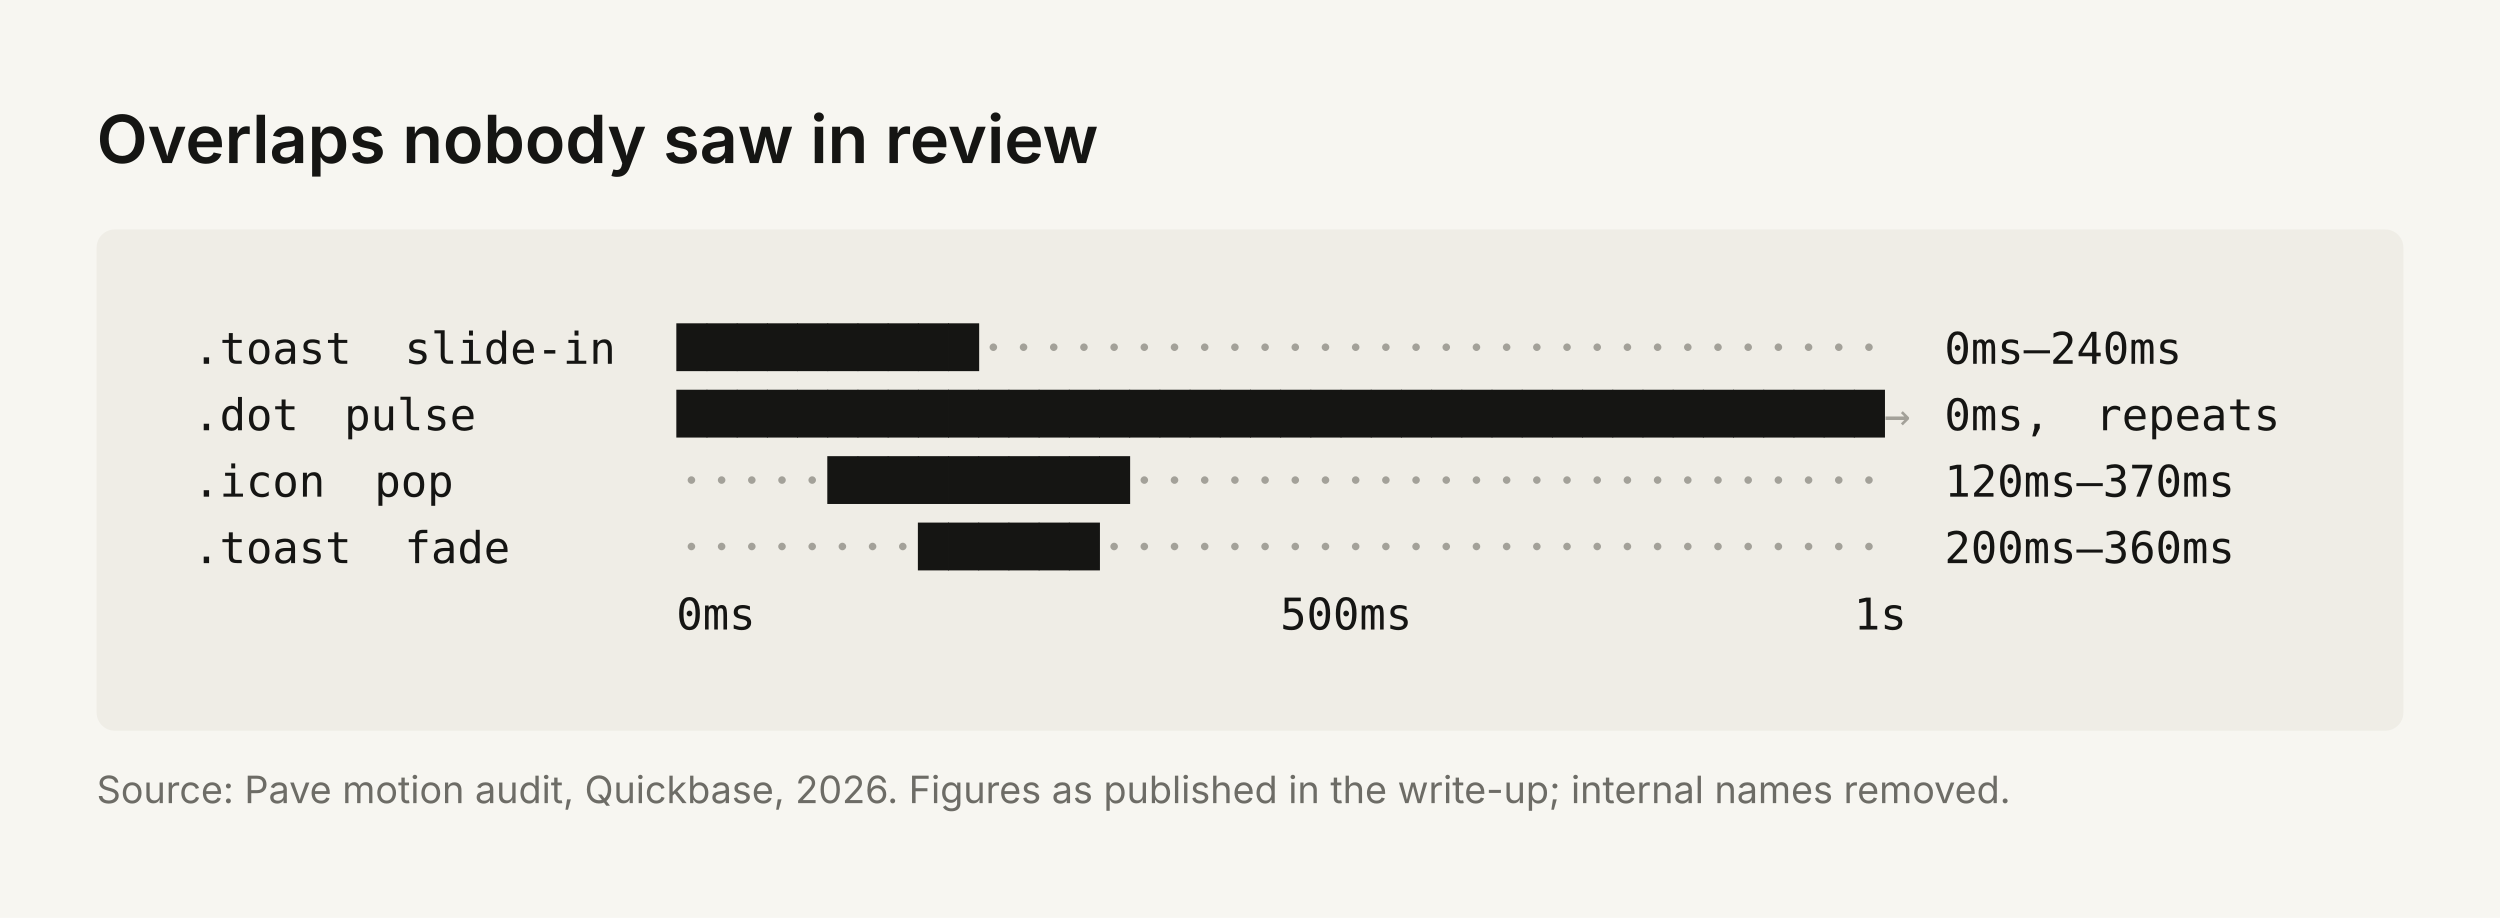
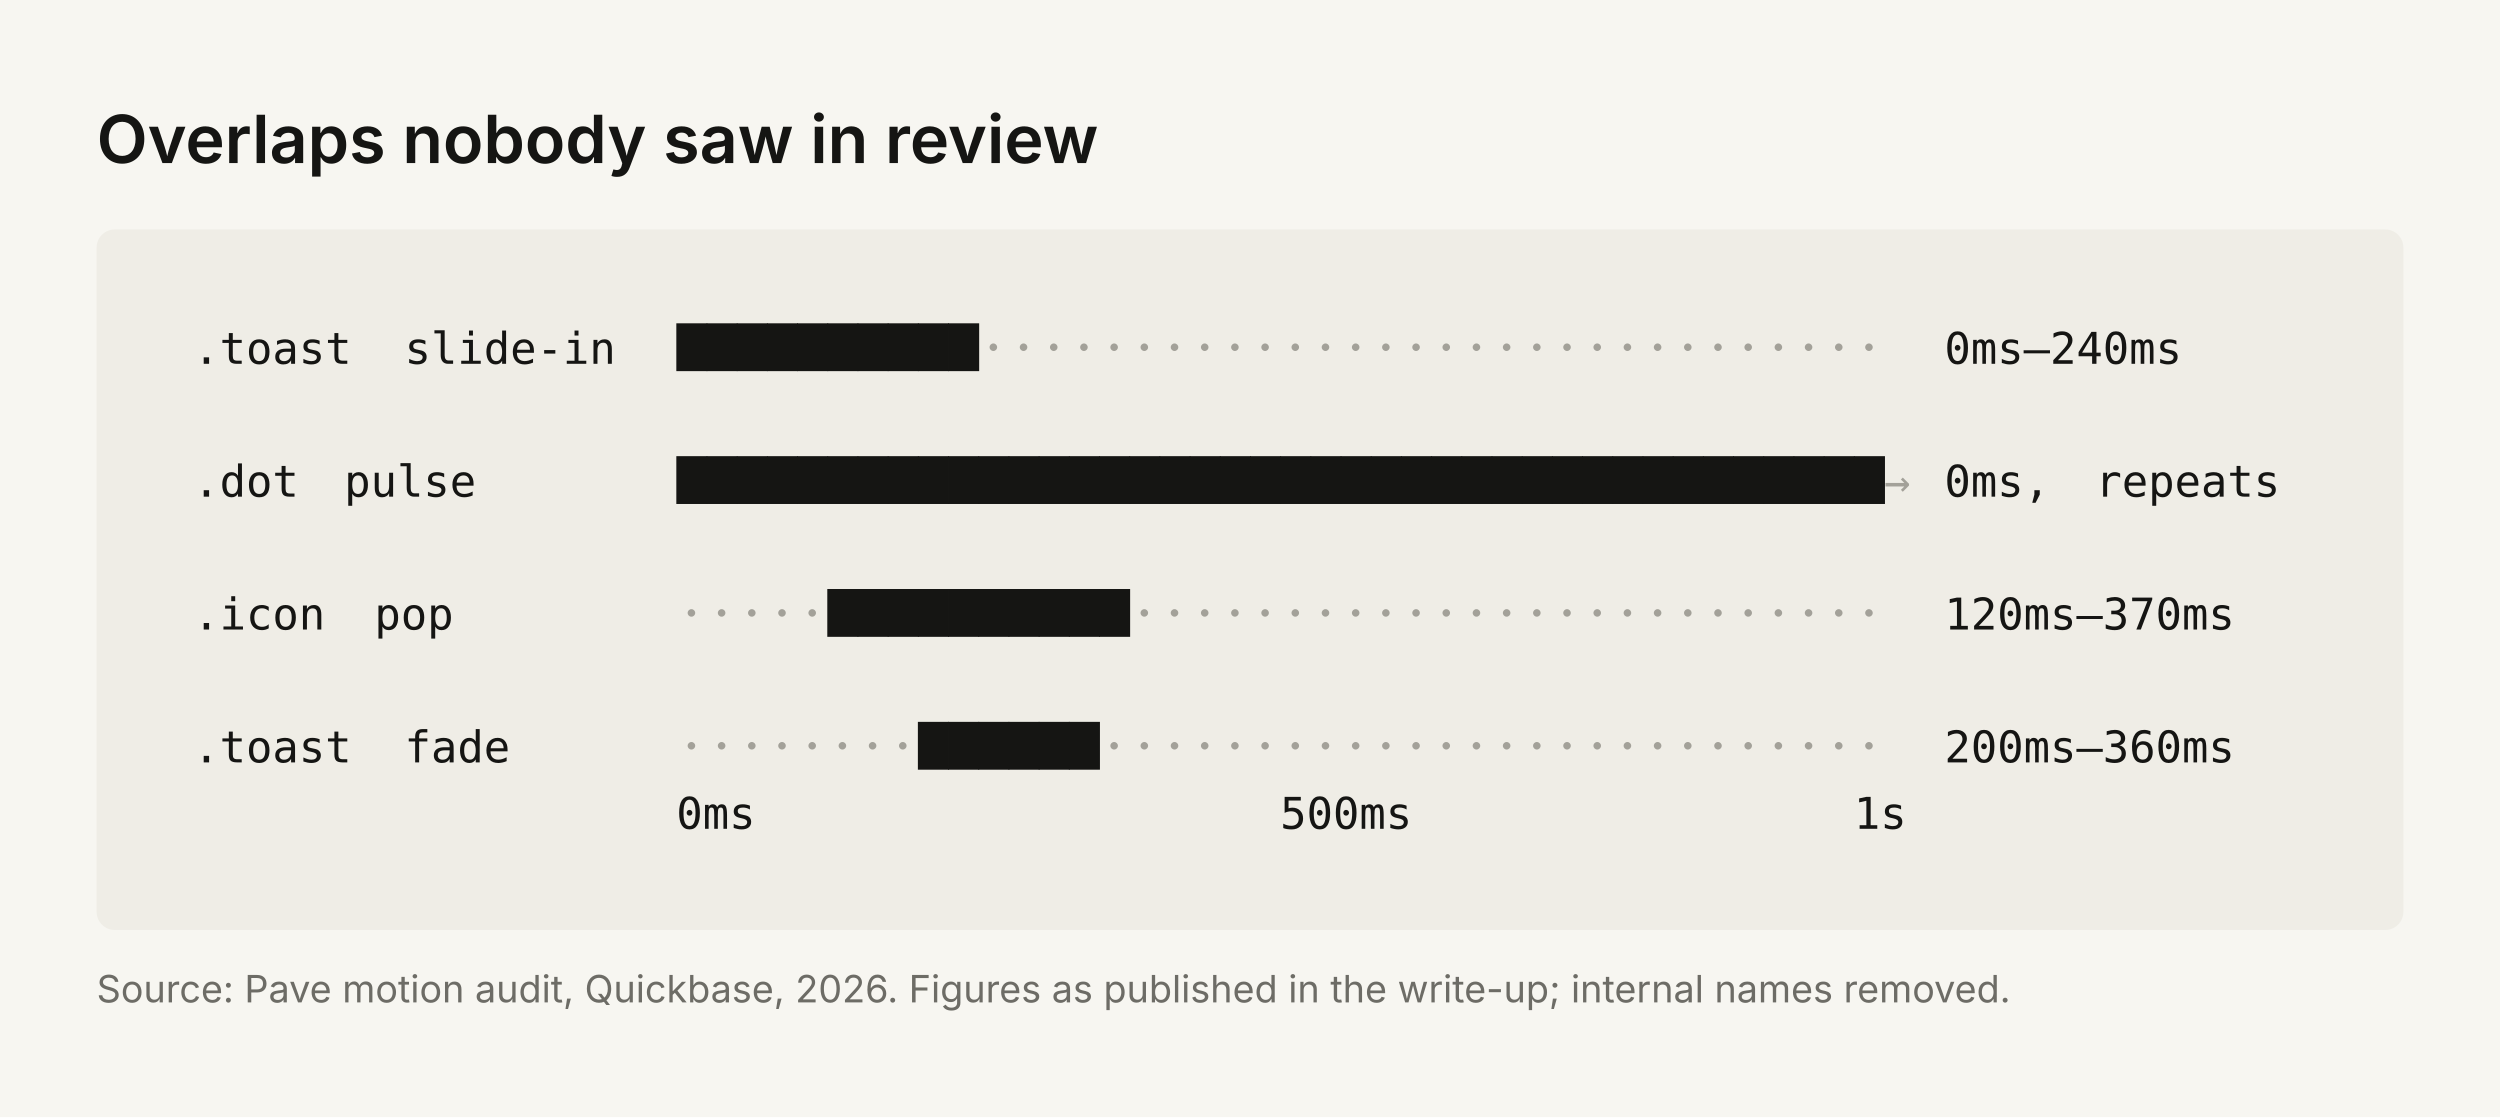
- <svg xmlns="http://www.w3.org/2000/svg" width="828" height="304" viewBox="0 0 828 304" role="img" aria-label="Overlaps nobody saw in review. .toast slide-in 0 to 240. .dot pulse 0 to 1000. .icon pop 120 to 370. .toast fade 200 to 360">
+ <svg xmlns="http://www.w3.org/2000/svg" width="828" height="370" viewBox="0 0 828 370" role="img" aria-label="Overlaps nobody saw in review. .toast slide-in 0 to 240. .dot pulse 0 to 1000. .icon pop 120 to 370. .toast fade 200 to 360">
  <defs />
  <rect width="100%" height="100%" fill="#f7f6f1" />
  <text x="32" y="54" font-family="system-ui, -apple-system, 'Segoe UI', sans-serif" font-size="22" font-weight="600" fill="#151513">Overlaps nobody saw in review</text>
-   <rect x="32" y="76" width="764" height="166" rx="6" fill="#efede6" />
+   <rect x="32" y="76" width="764" height="232" rx="6" fill="#efede6" />
  <g font-family="Menlo, 'DejaVu Sans Mono', Consolas, monospace" font-size="14.52">
    <text x="64" y="120.5" fill="#151513" textLength="60" lengthAdjust="spacingAndGlyphs">.toast</text>
    <text x="134" y="120.5" fill="#151513" textLength="80" lengthAdjust="spacingAndGlyphs">slide-in</text>
    <rect x="224" y="107.08" width="10.3" height="15.84" fill="#151513" />
    <rect x="234" y="107.08" width="10.3" height="15.84" fill="#151513" />
    <rect x="244" y="107.08" width="10.3" height="15.84" fill="#151513" />
    <rect x="254" y="107.08" width="10.3" height="15.84" fill="#151513" />
    <rect x="264" y="107.08" width="10.3" height="15.84" fill="#151513" />
    <rect x="274" y="107.08" width="10.3" height="15.84" fill="#151513" />
    <rect x="284" y="107.08" width="10.3" height="15.84" fill="#151513" />
    <rect x="294" y="107.08" width="10.3" height="15.84" fill="#151513" />
    <rect x="304" y="107.08" width="10.3" height="15.84" fill="#151513" />
    <rect x="314" y="107.08" width="10.3" height="15.84" fill="#151513" />
    <circle cx="329" cy="115" r="1.25" fill="#a3a199" />
    <circle cx="339" cy="115" r="1.25" fill="#a3a199" />
    <circle cx="349" cy="115" r="1.25" fill="#a3a199" />
    <circle cx="359" cy="115" r="1.25" fill="#a3a199" />
    <circle cx="369" cy="115" r="1.25" fill="#a3a199" />
    <circle cx="379" cy="115" r="1.25" fill="#a3a199" />
    <circle cx="389" cy="115" r="1.25" fill="#a3a199" />
    <circle cx="399" cy="115" r="1.25" fill="#a3a199" />
    <circle cx="409" cy="115" r="1.25" fill="#a3a199" />
    <circle cx="419" cy="115" r="1.25" fill="#a3a199" />
    <circle cx="429" cy="115" r="1.25" fill="#a3a199" />
    <circle cx="439" cy="115" r="1.25" fill="#a3a199" />
    <circle cx="449" cy="115" r="1.25" fill="#a3a199" />
    <circle cx="459" cy="115" r="1.25" fill="#a3a199" />
    <circle cx="469" cy="115" r="1.25" fill="#a3a199" />
    <circle cx="479" cy="115" r="1.25" fill="#a3a199" />
    <circle cx="489" cy="115" r="1.25" fill="#a3a199" />
    <circle cx="499" cy="115" r="1.25" fill="#a3a199" />
    <circle cx="509" cy="115" r="1.25" fill="#a3a199" />
    <circle cx="519" cy="115" r="1.25" fill="#a3a199" />
    <circle cx="529" cy="115" r="1.25" fill="#a3a199" />
    <circle cx="539" cy="115" r="1.25" fill="#a3a199" />
    <circle cx="549" cy="115" r="1.25" fill="#a3a199" />
    <circle cx="559" cy="115" r="1.25" fill="#a3a199" />
    <circle cx="569" cy="115" r="1.25" fill="#a3a199" />
    <circle cx="579" cy="115" r="1.25" fill="#a3a199" />
    <circle cx="589" cy="115" r="1.25" fill="#a3a199" />
    <circle cx="599" cy="115" r="1.25" fill="#a3a199" />
    <circle cx="609" cy="115" r="1.25" fill="#a3a199" />
    <circle cx="619" cy="115" r="1.25" fill="#a3a199" />
    <text x="644" y="120.5" fill="#151513" textLength="90" lengthAdjust="spacingAndGlyphs">0ms–240ms</text>
-     <text x="64" y="142.5" fill="#151513" textLength="40" lengthAdjust="spacingAndGlyphs">.dot</text>
-     <text x="114" y="142.5" fill="#151513" textLength="50" lengthAdjust="spacingAndGlyphs">pulse</text>
-     <rect x="224" y="129.08" width="10.3" height="15.84" fill="#151513" />
-     <rect x="234" y="129.08" width="10.3" height="15.84" fill="#151513" />
-     <rect x="244" y="129.08" width="10.3" height="15.84" fill="#151513" />
-     <rect x="254" y="129.08" width="10.3" height="15.84" fill="#151513" />
-     <rect x="264" y="129.08" width="10.3" height="15.84" fill="#151513" />
-     <rect x="274" y="129.08" width="10.3" height="15.84" fill="#151513" />
-     <rect x="284" y="129.08" width="10.3" height="15.84" fill="#151513" />
-     <rect x="294" y="129.08" width="10.3" height="15.84" fill="#151513" />
-     <rect x="304" y="129.08" width="10.3" height="15.84" fill="#151513" />
-     <rect x="314" y="129.08" width="10.3" height="15.84" fill="#151513" />
-     <rect x="324" y="129.08" width="10.3" height="15.84" fill="#151513" />
-     <rect x="334" y="129.08" width="10.3" height="15.84" fill="#151513" />
-     <rect x="344" y="129.08" width="10.3" height="15.84" fill="#151513" />
-     <rect x="354" y="129.08" width="10.3" height="15.84" fill="#151513" />
-     <rect x="364" y="129.08" width="10.3" height="15.84" fill="#151513" />
-     <rect x="374" y="129.08" width="10.3" height="15.84" fill="#151513" />
-     <rect x="384" y="129.08" width="10.3" height="15.84" fill="#151513" />
-     <rect x="394" y="129.08" width="10.3" height="15.84" fill="#151513" />
-     <rect x="404" y="129.08" width="10.3" height="15.84" fill="#151513" />
-     <rect x="414" y="129.08" width="10.3" height="15.84" fill="#151513" />
-     <rect x="424" y="129.08" width="10.3" height="15.84" fill="#151513" />
-     <rect x="434" y="129.08" width="10.3" height="15.84" fill="#151513" />
-     <rect x="444" y="129.08" width="10.3" height="15.84" fill="#151513" />
-     <rect x="454" y="129.08" width="10.3" height="15.84" fill="#151513" />
-     <rect x="464" y="129.08" width="10.3" height="15.84" fill="#151513" />
-     <rect x="474" y="129.08" width="10.3" height="15.84" fill="#151513" />
-     <rect x="484" y="129.08" width="10.3" height="15.84" fill="#151513" />
-     <rect x="494" y="129.08" width="10.3" height="15.84" fill="#151513" />
-     <rect x="504" y="129.08" width="10.3" height="15.84" fill="#151513" />
-     <rect x="514" y="129.08" width="10.3" height="15.84" fill="#151513" />
-     <rect x="524" y="129.08" width="10.3" height="15.84" fill="#151513" />
-     <rect x="534" y="129.08" width="10.3" height="15.84" fill="#151513" />
-     <rect x="544" y="129.08" width="10.3" height="15.84" fill="#151513" />
-     <rect x="554" y="129.08" width="10.3" height="15.84" fill="#151513" />
-     <rect x="564" y="129.08" width="10.3" height="15.84" fill="#151513" />
-     <rect x="574" y="129.08" width="10.3" height="15.84" fill="#151513" />
-     <rect x="584" y="129.08" width="10.3" height="15.84" fill="#151513" />
-     <rect x="594" y="129.08" width="10.3" height="15.84" fill="#151513" />
-     <rect x="604" y="129.08" width="10.3" height="15.84" fill="#151513" />
-     <rect x="614" y="129.08" width="10.3" height="15.84" fill="#151513" />
-     <text x="624" y="142.5" fill="#a3a199" textLength="10" lengthAdjust="spacingAndGlyphs">→</text>
-     <text x="644" y="142.5" fill="#151513" textLength="40" lengthAdjust="spacingAndGlyphs">0ms,</text>
-     <text x="694" y="142.5" fill="#151513" textLength="70" lengthAdjust="spacingAndGlyphs">repeats</text>
-     <text x="64" y="164.5" fill="#151513" textLength="50" lengthAdjust="spacingAndGlyphs">.icon</text>
-     <text x="124" y="164.5" fill="#151513" textLength="30" lengthAdjust="spacingAndGlyphs">pop</text>
-     <circle cx="229" cy="159" r="1.25" fill="#a3a199" />
-     <circle cx="239" cy="159" r="1.25" fill="#a3a199" />
-     <circle cx="249" cy="159" r="1.25" fill="#a3a199" />
-     <circle cx="259" cy="159" r="1.25" fill="#a3a199" />
-     <circle cx="269" cy="159" r="1.25" fill="#a3a199" />
+     <text x="64" y="164.5" fill="#151513" textLength="40" lengthAdjust="spacingAndGlyphs">.dot</text>
+     <text x="114" y="164.5" fill="#151513" textLength="50" lengthAdjust="spacingAndGlyphs">pulse</text>
+     <rect x="224" y="151.08" width="10.3" height="15.84" fill="#151513" />
+     <rect x="234" y="151.08" width="10.3" height="15.84" fill="#151513" />
+     <rect x="244" y="151.08" width="10.3" height="15.84" fill="#151513" />
+     <rect x="254" y="151.08" width="10.3" height="15.84" fill="#151513" />
+     <rect x="264" y="151.08" width="10.3" height="15.84" fill="#151513" />
    <rect x="274" y="151.08" width="10.3" height="15.84" fill="#151513" />
    <rect x="284" y="151.08" width="10.3" height="15.84" fill="#151513" />
    <rect x="294" y="151.08" width="10.3" height="15.84" fill="#151513" />
    <rect x="304" y="151.08" width="10.3" height="15.84" fill="#151513" />
    <rect x="314" y="151.08" width="10.3" height="15.84" fill="#151513" />
    <rect x="324" y="151.08" width="10.3" height="15.84" fill="#151513" />
    <rect x="334" y="151.08" width="10.3" height="15.84" fill="#151513" />
    <rect x="344" y="151.08" width="10.3" height="15.84" fill="#151513" />
    <rect x="354" y="151.08" width="10.3" height="15.84" fill="#151513" />
    <rect x="364" y="151.08" width="10.3" height="15.84" fill="#151513" />
-     <circle cx="379" cy="159" r="1.25" fill="#a3a199" />
-     <circle cx="389" cy="159" r="1.25" fill="#a3a199" />
-     <circle cx="399" cy="159" r="1.25" fill="#a3a199" />
-     <circle cx="409" cy="159" r="1.25" fill="#a3a199" />
-     <circle cx="419" cy="159" r="1.25" fill="#a3a199" />
-     <circle cx="429" cy="159" r="1.25" fill="#a3a199" />
-     <circle cx="439" cy="159" r="1.25" fill="#a3a199" />
-     <circle cx="449" cy="159" r="1.25" fill="#a3a199" />
-     <circle cx="459" cy="159" r="1.25" fill="#a3a199" />
-     <circle cx="469" cy="159" r="1.25" fill="#a3a199" />
-     <circle cx="479" cy="159" r="1.25" fill="#a3a199" />
-     <circle cx="489" cy="159" r="1.25" fill="#a3a199" />
-     <circle cx="499" cy="159" r="1.25" fill="#a3a199" />
-     <circle cx="509" cy="159" r="1.25" fill="#a3a199" />
-     <circle cx="519" cy="159" r="1.25" fill="#a3a199" />
-     <circle cx="529" cy="159" r="1.25" fill="#a3a199" />
-     <circle cx="539" cy="159" r="1.25" fill="#a3a199" />
-     <circle cx="549" cy="159" r="1.25" fill="#a3a199" />
-     <circle cx="559" cy="159" r="1.25" fill="#a3a199" />
-     <circle cx="569" cy="159" r="1.25" fill="#a3a199" />
-     <circle cx="579" cy="159" r="1.25" fill="#a3a199" />
-     <circle cx="589" cy="159" r="1.25" fill="#a3a199" />
-     <circle cx="599" cy="159" r="1.25" fill="#a3a199" />
-     <circle cx="609" cy="159" r="1.25" fill="#a3a199" />
-     <circle cx="619" cy="159" r="1.25" fill="#a3a199" />
-     <text x="644" y="164.5" fill="#151513" textLength="110" lengthAdjust="spacingAndGlyphs">120ms–370ms</text>
-     <text x="64" y="186.5" fill="#151513" textLength="60" lengthAdjust="spacingAndGlyphs">.toast</text>
-     <text x="134" y="186.5" fill="#151513" textLength="40" lengthAdjust="spacingAndGlyphs">fade</text>
-     <circle cx="229" cy="181" r="1.25" fill="#a3a199" />
-     <circle cx="239" cy="181" r="1.25" fill="#a3a199" />
-     <circle cx="249" cy="181" r="1.25" fill="#a3a199" />
-     <circle cx="259" cy="181" r="1.25" fill="#a3a199" />
-     <circle cx="269" cy="181" r="1.25" fill="#a3a199" />
-     <circle cx="279" cy="181" r="1.25" fill="#a3a199" />
-     <circle cx="289" cy="181" r="1.25" fill="#a3a199" />
-     <circle cx="299" cy="181" r="1.25" fill="#a3a199" />
-     <rect x="304" y="173.08" width="10.3" height="15.84" fill="#151513" />
-     <rect x="314" y="173.08" width="10.3" height="15.84" fill="#151513" />
-     <rect x="324" y="173.08" width="10.3" height="15.84" fill="#151513" />
-     <rect x="334" y="173.08" width="10.3" height="15.84" fill="#151513" />
-     <rect x="344" y="173.08" width="10.3" height="15.84" fill="#151513" />
-     <rect x="354" y="173.08" width="10.3" height="15.84" fill="#151513" />
-     <circle cx="369" cy="181" r="1.25" fill="#a3a199" />
-     <circle cx="379" cy="181" r="1.25" fill="#a3a199" />
-     <circle cx="389" cy="181" r="1.25" fill="#a3a199" />
-     <circle cx="399" cy="181" r="1.25" fill="#a3a199" />
-     <circle cx="409" cy="181" r="1.25" fill="#a3a199" />
-     <circle cx="419" cy="181" r="1.25" fill="#a3a199" />
-     <circle cx="429" cy="181" r="1.25" fill="#a3a199" />
-     <circle cx="439" cy="181" r="1.25" fill="#a3a199" />
-     <circle cx="449" cy="181" r="1.25" fill="#a3a199" />
-     <circle cx="459" cy="181" r="1.25" fill="#a3a199" />
-     <circle cx="469" cy="181" r="1.25" fill="#a3a199" />
-     <circle cx="479" cy="181" r="1.25" fill="#a3a199" />
-     <circle cx="489" cy="181" r="1.25" fill="#a3a199" />
-     <circle cx="499" cy="181" r="1.25" fill="#a3a199" />
-     <circle cx="509" cy="181" r="1.25" fill="#a3a199" />
-     <circle cx="519" cy="181" r="1.25" fill="#a3a199" />
-     <circle cx="529" cy="181" r="1.25" fill="#a3a199" />
-     <circle cx="539" cy="181" r="1.25" fill="#a3a199" />
-     <circle cx="549" cy="181" r="1.25" fill="#a3a199" />
-     <circle cx="559" cy="181" r="1.25" fill="#a3a199" />
-     <circle cx="569" cy="181" r="1.25" fill="#a3a199" />
-     <circle cx="579" cy="181" r="1.25" fill="#a3a199" />
-     <circle cx="589" cy="181" r="1.25" fill="#a3a199" />
-     <circle cx="599" cy="181" r="1.25" fill="#a3a199" />
-     <circle cx="609" cy="181" r="1.25" fill="#a3a199" />
-     <circle cx="619" cy="181" r="1.25" fill="#a3a199" />
-     <text x="644" y="186.5" fill="#151513" textLength="110" lengthAdjust="spacingAndGlyphs">200ms–360ms</text>
-     <text x="224" y="208.5" fill="#151513" textLength="30" lengthAdjust="spacingAndGlyphs">0ms</text>
-     <text x="424" y="208.5" fill="#151513" textLength="50" lengthAdjust="spacingAndGlyphs">500ms</text>
-     <text x="614" y="208.5" fill="#151513" textLength="20" lengthAdjust="spacingAndGlyphs">1s</text>
+     <rect x="374" y="151.08" width="10.3" height="15.84" fill="#151513" />
+     <rect x="384" y="151.08" width="10.3" height="15.84" fill="#151513" />
+     <rect x="394" y="151.08" width="10.3" height="15.84" fill="#151513" />
+     <rect x="404" y="151.08" width="10.3" height="15.84" fill="#151513" />
+     <rect x="414" y="151.08" width="10.3" height="15.84" fill="#151513" />
+     <rect x="424" y="151.08" width="10.3" height="15.84" fill="#151513" />
+     <rect x="434" y="151.08" width="10.3" height="15.84" fill="#151513" />
+     <rect x="444" y="151.08" width="10.3" height="15.84" fill="#151513" />
+     <rect x="454" y="151.08" width="10.3" height="15.84" fill="#151513" />
+     <rect x="464" y="151.08" width="10.3" height="15.84" fill="#151513" />
+     <rect x="474" y="151.08" width="10.3" height="15.84" fill="#151513" />
+     <rect x="484" y="151.08" width="10.3" height="15.84" fill="#151513" />
+     <rect x="494" y="151.08" width="10.3" height="15.84" fill="#151513" />
+     <rect x="504" y="151.08" width="10.3" height="15.84" fill="#151513" />
+     <rect x="514" y="151.08" width="10.3" height="15.84" fill="#151513" />
+     <rect x="524" y="151.08" width="10.3" height="15.84" fill="#151513" />
+     <rect x="534" y="151.08" width="10.3" height="15.84" fill="#151513" />
+     <rect x="544" y="151.08" width="10.3" height="15.84" fill="#151513" />
+     <rect x="554" y="151.08" width="10.3" height="15.84" fill="#151513" />
+     <rect x="564" y="151.08" width="10.3" height="15.84" fill="#151513" />
+     <rect x="574" y="151.08" width="10.3" height="15.84" fill="#151513" />
+     <rect x="584" y="151.08" width="10.3" height="15.84" fill="#151513" />
+     <rect x="594" y="151.08" width="10.3" height="15.84" fill="#151513" />
+     <rect x="604" y="151.08" width="10.3" height="15.84" fill="#151513" />
+     <rect x="614" y="151.08" width="10.3" height="15.84" fill="#151513" />
+     <text x="624" y="164.5" fill="#a3a199" textLength="10" lengthAdjust="spacingAndGlyphs">→</text>
+     <text x="644" y="164.5" fill="#151513" textLength="40" lengthAdjust="spacingAndGlyphs">0ms,</text>
+     <text x="694" y="164.5" fill="#151513" textLength="70" lengthAdjust="spacingAndGlyphs">repeats</text>
+     <text x="64" y="208.5" fill="#151513" textLength="50" lengthAdjust="spacingAndGlyphs">.icon</text>
+     <text x="124" y="208.5" fill="#151513" textLength="30" lengthAdjust="spacingAndGlyphs">pop</text>
+     <circle cx="229" cy="203" r="1.25" fill="#a3a199" />
+     <circle cx="239" cy="203" r="1.25" fill="#a3a199" />
+     <circle cx="249" cy="203" r="1.25" fill="#a3a199" />
+     <circle cx="259" cy="203" r="1.25" fill="#a3a199" />
+     <circle cx="269" cy="203" r="1.25" fill="#a3a199" />
+     <rect x="274" y="195.08" width="10.3" height="15.84" fill="#151513" />
+     <rect x="284" y="195.08" width="10.3" height="15.84" fill="#151513" />
+     <rect x="294" y="195.08" width="10.3" height="15.84" fill="#151513" />
+     <rect x="304" y="195.08" width="10.3" height="15.84" fill="#151513" />
+     <rect x="314" y="195.08" width="10.3" height="15.84" fill="#151513" />
+     <rect x="324" y="195.08" width="10.3" height="15.84" fill="#151513" />
+     <rect x="334" y="195.08" width="10.3" height="15.84" fill="#151513" />
+     <rect x="344" y="195.08" width="10.3" height="15.84" fill="#151513" />
+     <rect x="354" y="195.08" width="10.3" height="15.84" fill="#151513" />
+     <rect x="364" y="195.08" width="10.3" height="15.84" fill="#151513" />
+     <circle cx="379" cy="203" r="1.25" fill="#a3a199" />
+     <circle cx="389" cy="203" r="1.25" fill="#a3a199" />
+     <circle cx="399" cy="203" r="1.25" fill="#a3a199" />
+     <circle cx="409" cy="203" r="1.25" fill="#a3a199" />
+     <circle cx="419" cy="203" r="1.25" fill="#a3a199" />
+     <circle cx="429" cy="203" r="1.25" fill="#a3a199" />
+     <circle cx="439" cy="203" r="1.25" fill="#a3a199" />
+     <circle cx="449" cy="203" r="1.25" fill="#a3a199" />
+     <circle cx="459" cy="203" r="1.25" fill="#a3a199" />
+     <circle cx="469" cy="203" r="1.25" fill="#a3a199" />
+     <circle cx="479" cy="203" r="1.25" fill="#a3a199" />
+     <circle cx="489" cy="203" r="1.25" fill="#a3a199" />
+     <circle cx="499" cy="203" r="1.25" fill="#a3a199" />
+     <circle cx="509" cy="203" r="1.25" fill="#a3a199" />
+     <circle cx="519" cy="203" r="1.25" fill="#a3a199" />
+     <circle cx="529" cy="203" r="1.25" fill="#a3a199" />
+     <circle cx="539" cy="203" r="1.25" fill="#a3a199" />
+     <circle cx="549" cy="203" r="1.25" fill="#a3a199" />
+     <circle cx="559" cy="203" r="1.25" fill="#a3a199" />
+     <circle cx="569" cy="203" r="1.25" fill="#a3a199" />
+     <circle cx="579" cy="203" r="1.25" fill="#a3a199" />
+     <circle cx="589" cy="203" r="1.25" fill="#a3a199" />
+     <circle cx="599" cy="203" r="1.25" fill="#a3a199" />
+     <circle cx="609" cy="203" r="1.25" fill="#a3a199" />
+     <circle cx="619" cy="203" r="1.25" fill="#a3a199" />
+     <text x="644" y="208.5" fill="#151513" textLength="110" lengthAdjust="spacingAndGlyphs">120ms–370ms</text>
+     <text x="64" y="252.5" fill="#151513" textLength="60" lengthAdjust="spacingAndGlyphs">.toast</text>
+     <text x="134" y="252.5" fill="#151513" textLength="40" lengthAdjust="spacingAndGlyphs">fade</text>
+     <circle cx="229" cy="247" r="1.25" fill="#a3a199" />
+     <circle cx="239" cy="247" r="1.25" fill="#a3a199" />
+     <circle cx="249" cy="247" r="1.25" fill="#a3a199" />
+     <circle cx="259" cy="247" r="1.25" fill="#a3a199" />
+     <circle cx="269" cy="247" r="1.25" fill="#a3a199" />
+     <circle cx="279" cy="247" r="1.25" fill="#a3a199" />
+     <circle cx="289" cy="247" r="1.25" fill="#a3a199" />
+     <circle cx="299" cy="247" r="1.25" fill="#a3a199" />
+     <rect x="304" y="239.08" width="10.3" height="15.84" fill="#151513" />
+     <rect x="314" y="239.08" width="10.3" height="15.84" fill="#151513" />
+     <rect x="324" y="239.08" width="10.3" height="15.84" fill="#151513" />
+     <rect x="334" y="239.08" width="10.3" height="15.84" fill="#151513" />
+     <rect x="344" y="239.08" width="10.3" height="15.84" fill="#151513" />
+     <rect x="354" y="239.08" width="10.3" height="15.84" fill="#151513" />
+     <circle cx="369" cy="247" r="1.25" fill="#a3a199" />
+     <circle cx="379" cy="247" r="1.25" fill="#a3a199" />
+     <circle cx="389" cy="247" r="1.25" fill="#a3a199" />
+     <circle cx="399" cy="247" r="1.25" fill="#a3a199" />
+     <circle cx="409" cy="247" r="1.25" fill="#a3a199" />
+     <circle cx="419" cy="247" r="1.25" fill="#a3a199" />
+     <circle cx="429" cy="247" r="1.25" fill="#a3a199" />
+     <circle cx="439" cy="247" r="1.25" fill="#a3a199" />
+     <circle cx="449" cy="247" r="1.25" fill="#a3a199" />
+     <circle cx="459" cy="247" r="1.25" fill="#a3a199" />
+     <circle cx="469" cy="247" r="1.25" fill="#a3a199" />
+     <circle cx="479" cy="247" r="1.25" fill="#a3a199" />
+     <circle cx="489" cy="247" r="1.25" fill="#a3a199" />
+     <circle cx="499" cy="247" r="1.25" fill="#a3a199" />
+     <circle cx="509" cy="247" r="1.25" fill="#a3a199" />
+     <circle cx="519" cy="247" r="1.25" fill="#a3a199" />
+     <circle cx="529" cy="247" r="1.25" fill="#a3a199" />
+     <circle cx="539" cy="247" r="1.25" fill="#a3a199" />
+     <circle cx="549" cy="247" r="1.25" fill="#a3a199" />
+     <circle cx="559" cy="247" r="1.25" fill="#a3a199" />
+     <circle cx="569" cy="247" r="1.25" fill="#a3a199" />
+     <circle cx="579" cy="247" r="1.25" fill="#a3a199" />
+     <circle cx="589" cy="247" r="1.25" fill="#a3a199" />
+     <circle cx="599" cy="247" r="1.25" fill="#a3a199" />
+     <circle cx="609" cy="247" r="1.25" fill="#a3a199" />
+     <circle cx="619" cy="247" r="1.25" fill="#a3a199" />
+     <text x="644" y="252.5" fill="#151513" textLength="110" lengthAdjust="spacingAndGlyphs">200ms–360ms</text>
+     <text x="224" y="274.5" fill="#151513" textLength="30" lengthAdjust="spacingAndGlyphs">0ms</text>
+     <text x="424" y="274.5" fill="#151513" textLength="50" lengthAdjust="spacingAndGlyphs">500ms</text>
+     <text x="614" y="274.5" fill="#151513" textLength="20" lengthAdjust="spacingAndGlyphs">1s</text>
  </g>
-   <text x="32" y="266" font-family="system-ui, -apple-system, 'Segoe UI', sans-serif" font-size="12.5" fill="#6d6c66">Source: Pave motion audit, Quickbase, 2026. Figures as published in the write-up; internal names removed.</text>
+   <text x="32" y="332" font-family="system-ui, -apple-system, 'Segoe UI', sans-serif" font-size="12.5" fill="#6d6c66">Source: Pave motion audit, Quickbase, 2026. Figures as published in the write-up; internal names removed.</text>
</svg>
